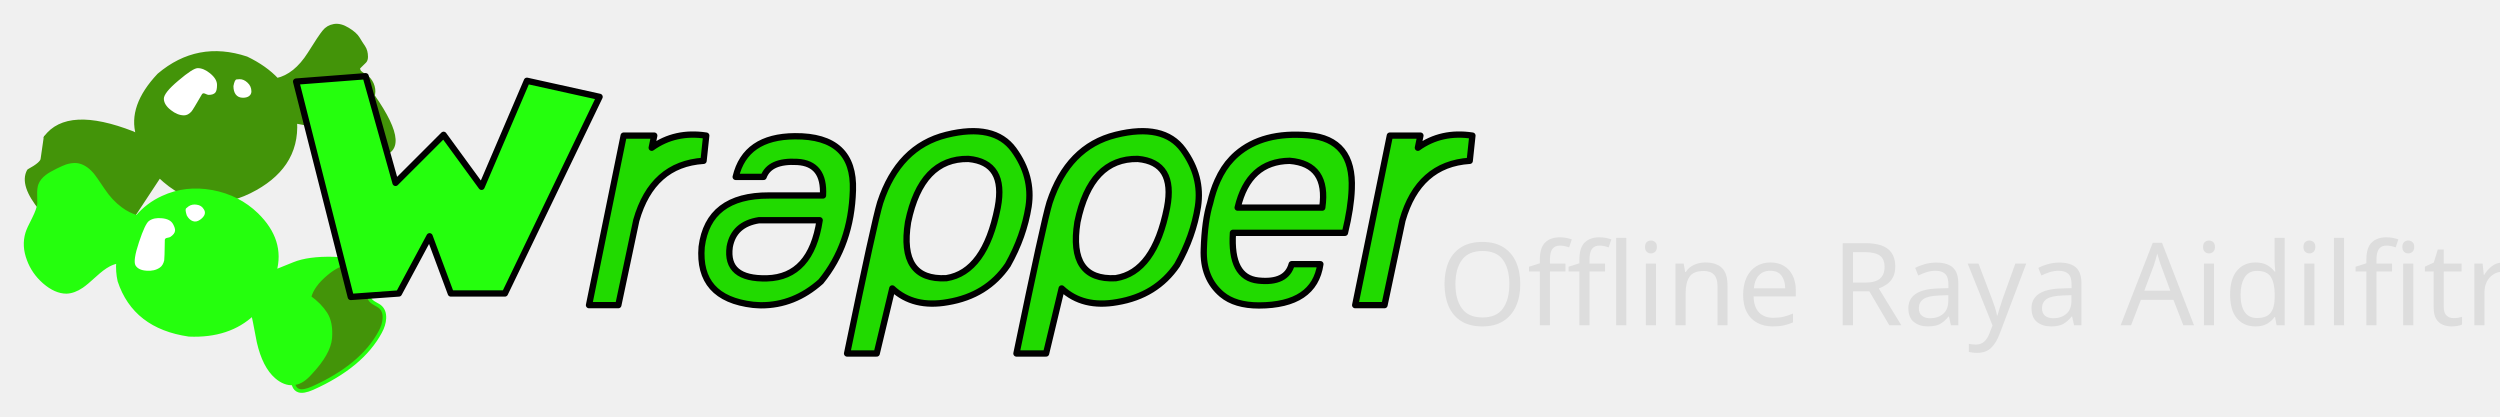
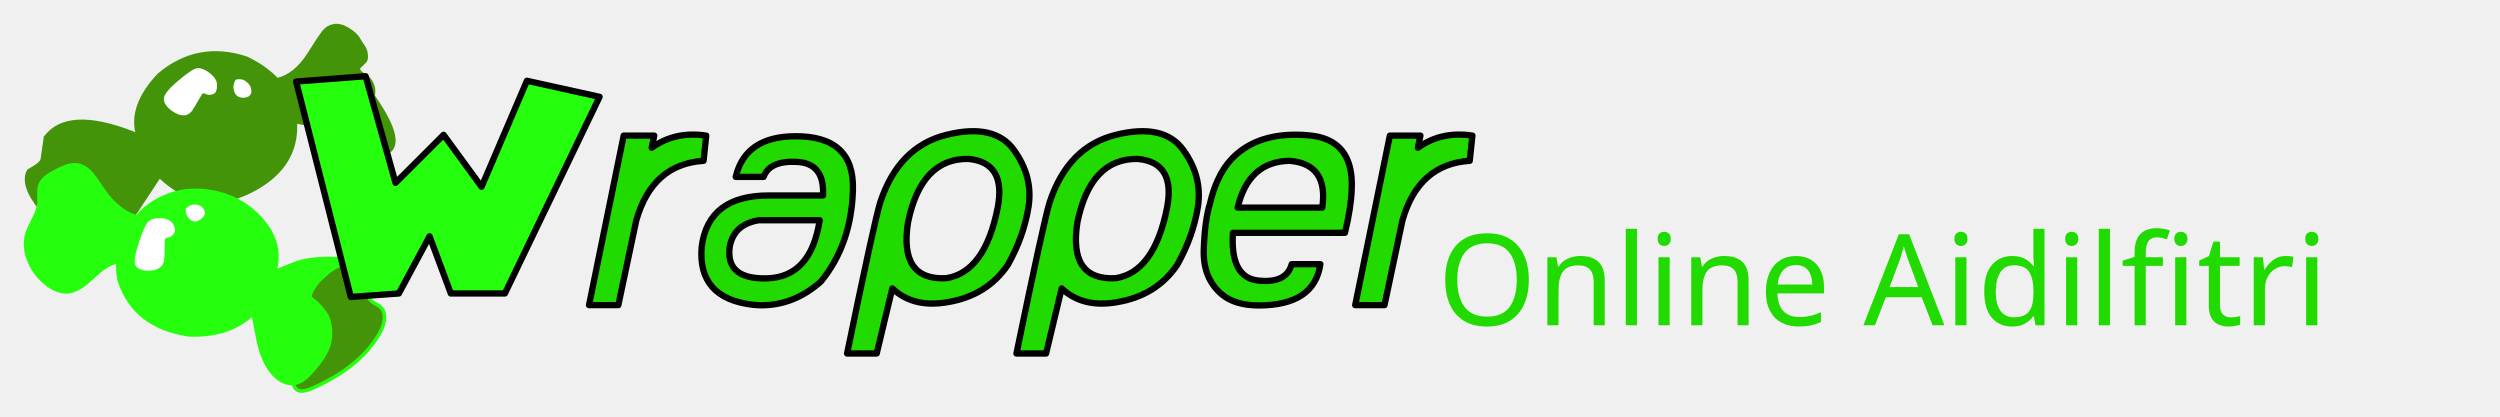
<svg xmlns="http://www.w3.org/2000/svg" width="1050.802" height="175.127" viewBox="0 0 1050.802 175.127" version="1.1" id="svg1906">
  <defs id="defs1910" />
  <g stroke="#439409" stroke-linecap="round" stroke-linejoin="round" stroke-width="1.5" id="g1888">
    <path fill="#439409" d="m 19.121,57.784 -1.3,9 q -0.1,1.95 -5.75,5 -3.3,5.95 5.35,16.4 l 22.45,-10.95 q 2.8,-4.8 2.35,-9.15 l -5.6,2.45 5.6,-2.45 q -0.15,-1.45 -0.65,-2.85 -10.15,-18.65 -22.45,-7.45 z" id="path1882" style="fill:#439409;fill-opacity:1" />
    <path fill="#25ff0d" d="m 116.421,33.534 c -3.267,-3.5 -7.533,-6.517 -12.8,-9.05 -13.667,-4.533 -25.95,-2.183 -36.85,7.05 -8.267,8.767 -11.217,17.183 -8.85,25.25 1.767,0.5 4.25,0.75 7.45,0.75 -3.2,0 -5.683,-0.25 -7.45,-0.75 -0.867,-0.233 -1.567,-0.517 -2.1,-0.85 -18.267,-7.133 -30.5,-6.517 -36.7,1.85 8.2,-7.467 15.683,-4.983 22.45,7.45 0.333,0.933 0.55,1.883 0.65,2.85 0.3,2.9 -0.483,5.95 -2.35,9.15 l 13.05,18.15 14.1,-21.4 3.7,-5.65 -3.7,5.65 c 11.567,11.1 24.183,13.3 37.85,6.6 6.673,-3.296 11.618,-7.331 14.833,-12.104 3.353,-4.978 4.825,-10.76 4.417,-17.346 -0.533,-6.8 -3.1,-12.667 -7.7,-17.6 m -33.3,-4.9 c 1.667,0 3.417,0.75 5.25,2.25 1.9,1.567 2.85,3.167 2.85,4.8 0,1.5 -0.217,2.55 -0.65,3.15 -0.533,0.7 -1.5,1.05 -2.9,1.05 -0.267,0 -0.75,-0.167 -1.45,-0.5 -0.7,-0.367 -1.217,-0.167 -1.55,0.6 -2.4,4.167 -3.817,6.483 -4.25,6.95 -0.967,1.033 -1.983,1.55 -3.05,1.55 -1.833,0 -3.683,-0.733 -5.55,-2.2 -1.9,-1.467 -2.883,-3.033 -2.95,-4.7 -0.067,-1.667 1.967,-4.233 6.1,-7.7 4.1,-3.5 6.817,-5.25 8.15,-5.25 m 15.95,11.05 c -0.633,-0.867 -0.95,-2.033 -0.95,-3.5 0.333,-1.8 0.767,-2.733 1.3,-2.8 0.533,-0.067 0.967,-0.1 1.3,-0.1 1.167,0 2.25,0.467 3.25,1.4 1.133,1 1.7,2.25 1.7,3.75 0,0.833 -0.35,1.5 -1.05,2 -0.633,0.433 -1.467,0.65 -2.5,0.65 -1.333,0 -2.35,-0.467 -3.05,-1.4 m 57.65,0.55 c -0.267,0.8 -0.783,2.1 -1.55,3.9 -0.8,1.8 -1.05,3.317 -0.75,4.55 0.333,1.3 1.567,2.733 3.7,4.3 2.2,1.633 3.517,3.033 3.95,4.2 0.3,0.9 0.317,1.867 0.05,2.9 -0.233,0.967 -0.667,1.867 -1.3,2.7 -0.733,0.867 -1.7,1.65 -2.9,2.35 0.133,-0.033 0.267,-0.05 0.4,-0.05 10.133,-0.533 9.6,-8.817 -1.6,-24.85 m -3.9,-20.45 c -0.767,-1.1 -1.533,-2.3 -2.3,-3.6 -0.767,-1.3 -2.2,-2.583 -4.3,-3.85 -2.1,-1.3 -4.033,-1.8 -5.8,-1.5 -1.767,0.3 -3.183,1.133 -4.25,2.5 -1.1,1.333 -3.167,4.433 -6.2,9.3 -1.9,3 -4,5.433 -6.3,7.3 -2.333,1.867 -4.75,3.067 -7.25,3.6 4.6,4.933 7.167,10.8 7.7,17.6 4.8,0.8 8.2,1.7 10.2,2.7 2,0.967 3.867,2.633 5.6,5 1.733,2.367 3.067,3.767 4,4.2 0.933,0.433 2.567,1.2 4.9,2.3 2.3,1.067 4.233,1.383 5.8,0.95 1.567,-0.467 2.667,-0.85 3.3,-1.15 1.2,-0.7 2.167,-1.483 2.9,-2.35 0.633,-0.833 1.067,-1.733 1.3,-2.7 0.267,-1.033 0.25,-2 -0.05,-2.9 -0.433,-1.167 -1.75,-2.567 -3.95,-4.2 -2.133,-1.567 -3.367,-3 -3.7,-4.3 -0.3,-1.233 -0.05,-2.75 0.75,-4.55 0.767,-1.8 1.283,-3.1 1.55,-3.9 0.1,-0.3 0.167,-0.533 0.2,-0.7 0.233,-1.4 0.05,-2.8 -0.55,-4.2 -0.6,-1.367 -1.5,-2.467 -2.7,-3.3 -1.333,-0.8 -2.167,-1.383 -2.5,-1.75 -0.367,-0.5 -0.567,-1.1 -0.6,-1.8 l 2.75,-2.7 c 0.4,-0.433 0.6,-1.067 0.6,-1.9 0,-1.633 -0.367,-3 -1.1,-4.1 z" id="path1884" style="fill:#439409;fill-opacity:1" />
    <path fill="#ffffff" stroke="none" d="m 98.121,36.184 q 0,2.2 0.95,3.5 1.05,1.4 3.05,1.4 1.55,0 2.5,-0.65 1.05,-0.75 1.05,-2 0,-2.25 -1.7,-3.75 -1.5,-1.4 -3.25,-1.4 -0.5,0 -1.3,0.1 -0.8,0.1 -1.3,2.8 m -9.75,-5.3 q -2.75,-2.25 -5.25,-2.25 -2,0 -8.15,5.25 -6.2,5.2 -6.1,7.7 0.1,2.5 2.95,4.7 2.8,2.2 5.55,2.2 1.6,0 3.05,-1.55 0.65,-0.7 4.25,-6.95 0.5,-1.15 1.55,-0.6 1.05,0.5 1.45,0.5 2.1,0 2.9,-1.05 0.65,-0.9 0.65,-3.15 0,-2.45 -2.85,-4.8 z" id="path1886" />
  </g>
  <g stroke="#25ff0d" stroke-linecap="round" stroke-linejoin="round" stroke-width="1.5" id="g1896">
    <path fill="#25ff0d" d="m 53.321,97.534 q -3.3,6.2 -3.7,12.45 -0.35,4 0.55,8.05 6.4,19.4 29.3,22.7 16.75,0.7 26.85,-8.85 -0.65,-2.65 -1.4,-4.6 0.75,1.95 1.4,4.6 0.4,1.6 0.75,3.5 0.55,2.75 1.6,8.3 2.35,10.3 7.5,14.75 3.55,3.05 7.15,2.7 l 0.6,-0.1 q 3.2,-0.4 6.65,-4.35 7.7,-8.2 8.25,-14.6 0.5,-6.45 -1.95,-10.25 -2.45,-3.8 -6.8,-6.9 1.2,-4.95 7.15,-9.9 5.2,-4.35 9.6,-4.5 -0.95,-1.75 -6.6,-1.85 -10.6,-0.25 -16.7,2.25 -5.25,2.15 -8.05,3.25 -0.45,0.2 -0.85,0.35 -2.85,1 -6.3,0.65 3.45,0.35 6.3,-0.65 0.4,-0.15 0.85,-0.35 3.65,-13.05 -7.55,-24 -7.75,-7.5 -18.75,-9.55 -11.15,-2.05 -20.75,2.4 -6.35,2.9 -10.8,8.15 -2.45,2.85 -4.3,6.35 m 3.65,14.05 q -1.15,-2 1.45,-9.8 2.6,-7.85 4.25,-8.95 2.05,-1.45 5.35,-1.1 3.45,0.3 4.65,2.35 1.05,1.85 0.9,2.95 -0.15,1.3 -1.9,2.5 -0.3,0.25 -1.45,0.45 -1.1,0.15 -0.95,1.35 -0.1,7.2 -0.25,8.1 -0.5,2.15 -1.85,3.05 -2.25,1.55 -5.55,1.3 -3.4,-0.2 -4.65,-2.2 m 25.7,-25.55 q 2.1,0.25 3.1,2.1 0.65,1.05 0.15,2.25 -0.55,1.1 -1.85,2 -1.6,1.1 -3.05,0.55 -1.5,-0.55 -2.5,-2.35 -0.85,-2.55 -0.25,-3.05 0.65,-0.55 1.05,-0.85 1.45,-0.95 3.35,-0.65 m 29.7,44.5 7.7,6.15 -7.7,-6.15 m -80.2,-61.25 q -1.9,-0.15 -4.15,0.55 -1.4,0.5 -3.85,1.7 -3.05,1.5 -4.4,2.55 -2.2,1.65 -2.95,3.7 -0.5,1.45 -0.45,3.9 0.1,3.3 0.05,4 -0.3,2.4 -2.2,6.2 -2.3,4.4 -2.8,6.15 -1.6,5.25 0.6,11.05 2,5.45 6.55,9.45 4.8,4.15 9.35,4.15 3.15,-0.1 6.45,-2.35 1.85,-1.25 5.55,-4.65 3.25,-3 5.8,-4.35 2,-1.05 3.9,-1.35 0.4,-6.25 3.7,-12.45 1.85,-3.5 4.3,-6.35 -3.55,-0.95 -6.9,-3.45 -4.15,-3.05 -7.4,-7.95 -3.6,-5.4 -4.7,-6.65 -3.05,-3.45 -6.45,-3.85 m 10.7,32.75 q 3.15,0.05 5.2,0.25 -2.05,-0.2 -5.2,-0.25 -3.15,-0.05 -4.2,0 1.05,-0.05 4.2,0 z" id="path1890" style="fill:#25ff0d;fill-opacity:1" />
    <path fill="#439409" d="m 153.921,115.184 q -0.95,-1.85 -4.55,-3.45 -1.45,-0.65 -2.55,-1.2 -4.4,0.15 -9.6,4.5 -5.95,4.95 -7.15,9.9 4.35,3.1 6.8,6.9 2.45,3.8 1.95,10.25 -0.55,6.4 -8.25,14.6 -3.45,3.95 -6.65,4.35 l -0.6,0.1 q 0,0.45 0.2,0.95 0.6,1.6 2.05,2.1 1.95,0.65 5.75,-1 20.8,-9.3 28.5,-23.65 1.6,-2.9 1.75,-5.75 0.15,-3.35 -2,-5 -0.45,-0.35 -1.75,-1.05 -1.2,-0.65 -1.75,-1.2 -1.55,-1.5 -1.45,-5.4 0.15,-4.4 -0.7,-5.95 z" id="path1892" style="fill:#439409;fill-opacity:1" />
    <path fill="#ffffff" stroke="none" d="m 85.771,88.134 q -1,-1.85 -3.1,-2.1 -1.9,-0.3 -3.35,0.65 -0.4,0.3 -1.05,0.85 -0.6,0.5 0.25,3.05 1,1.8 2.5,2.35 1.45,0.55 3.05,-0.55 1.3,-0.9 1.85,-2 0.5,-1.2 -0.15,-2.25 m -27.35,13.65 q -2.6,7.8 -1.45,9.8 1.25,2 4.65,2.2 3.3,0.25 5.55,-1.3 1.35,-0.9 1.85,-3.05 0.15,-0.9 0.25,-8.1 -0.15,-1.2 0.95,-1.35 1.15,-0.2 1.45,-0.45 1.75,-1.2 1.9,-2.5 0.15,-1.1 -0.9,-2.95 -1.2,-2.05 -4.65,-2.35 -3.3,-0.35 -5.35,1.1 -1.65,1.1 -4.25,8.95 z" id="path1894" style="fill:#ffffff;fill-opacity:1" />
  </g>
-   <text x="604.203" y="136.716" fill="#dddddd" stroke-width="1.301" font-family="'Truebuchet MS'" font-size="62.435px" id="text1898" style="font-size:48.333px">Offline Raya Aidilfitri</text>
+   <text x="604.203" y="136.716" fill="#21da00" stroke-width="1.301" font-family="'Trebuchet MS'" font-size="62.435px" id="text1898" style="font-size:53.333px">Online Aidilfitri</text>
  <g stroke="#000000" stroke-linecap="round" stroke-linejoin="round" stroke-width="2" transform="matrix(1.32445,0,0,1.32445,-96.8482,-53.9889)" id="g1904">
    <path fill="#25ff0d" d="m 240.35,66.4 -14.4,33.65 -12.05,-16.5 -15.25,15.25 -9.5,-33.85 -22.05,1.7 17.35,68.35 15.25,-1.1 9.75,-18.15 6.75,18.15 h 17.15 L 263.4,71.5 Z" id="path1900" style="fill:#25ff0d;fill-opacity:1" />
    <path fill="#21da00" d="m 296.4,91.8 0.85,-8 q -9.85,-1.5 -17.3,3.85 l 0.8,-3.85 h -9.7 l -11,53.8 h 9.3 l 5.7,-26.9 q 5.1,-17.85 21.35,-18.9 m 37.25,38.3 q 9.65,-11.8 10.15,-28.95 0.6,-17.3 -18.4,-17.15 -15.75,0.1 -18.8,12.9 h 8.85 q 1.95,-5.25 10.7,-4.75 8.7,0.5 8.15,10.65 h -17.15 q -19.25,-0.05 -21.35,16.3 -1.35,16.35 16.3,18.4 0.75,0.05 1.45,0.1 0.55,0 1.05,0.05 10.55,0.05 19.05,-7.55 m -17.1,-1 q -13.25,0.35 -11.85,-10 1.3,-7.2 9.3,-8.45 h 19.25 q -2.75,18.05 -16.7,18.45 m 83,-22.8 q 1.45,-9.55 -4.7,-18 -6.2,-8.5 -21.35,-4.75 -15.2,3.75 -21.05,21.5 -1.8,5.8 -10.5,47.9 h 9.4 l 4.95,-20.65 q 6.75,6.3 17.6,4.35 12.4,-2.05 19.05,-11.8 5.1,-9.05 6.6,-18.55 m -19.1,-15.1 q 12.05,1.1 9.3,15.45 -4.05,20.45 -16.3,22.4 -15.1,0.8 -12.15,-17.8 4.2,-20.3 19.15,-20.05 m 68.15,-2.9 q -6.2,-8.5 -21.35,-4.75 -15.2,3.75 -21.05,21.5 -1.8,5.8 -10.5,47.9 h 9.4 l 4.95,-20.65 q 6.75,6.3 17.6,4.35 12.4,-2.05 19.05,-11.8 5.1,-9.05 6.6,-18.55 1.45,-9.55 -4.7,-18 m -33.55,22.95 q 4.2,-20.3 19.15,-20.05 12.05,1.1 9.3,15.45 -4.05,20.45 -16.3,22.4 -15.1,0.8 -12.15,-17.8 m 84.9,3.4 q 1.95,-8 2.15,-13.9 0.7,-15.85 -13.75,-17.05 -14.45,-1.25 -22.8,6 -0.8,0.7 -1.5,1.45 -2.7,2.8 -4.55,6.95 -1.45,3.2 -2.35,7.15 -1.7,5.45 -2,14.65 -0.35,9.15 5.75,14.3 4.2,3.5 11.75,3.5 17.6,-0.05 19.5,-13.1 h -9.1 q -1.65,6.15 -10.6,5.2 -8.95,-0.95 -8.05,-15.15 h 35.55 m -34.05,-8 Q 469.35,92 482.4,91.8 q 12.35,1 10.35,14.85 H 465.9 m 73.65,-14.85 0.85,-8 q -9.85,-1.5 -17.3,3.85 l 0.8,-3.85 h -9.7 l -11,53.8 h 9.3 l 5.7,-26.9 q 5.1,-17.85 21.35,-18.9 z" id="path1902" style="fill:#21da00;fill-opacity:1" />
  </g>
</svg>
